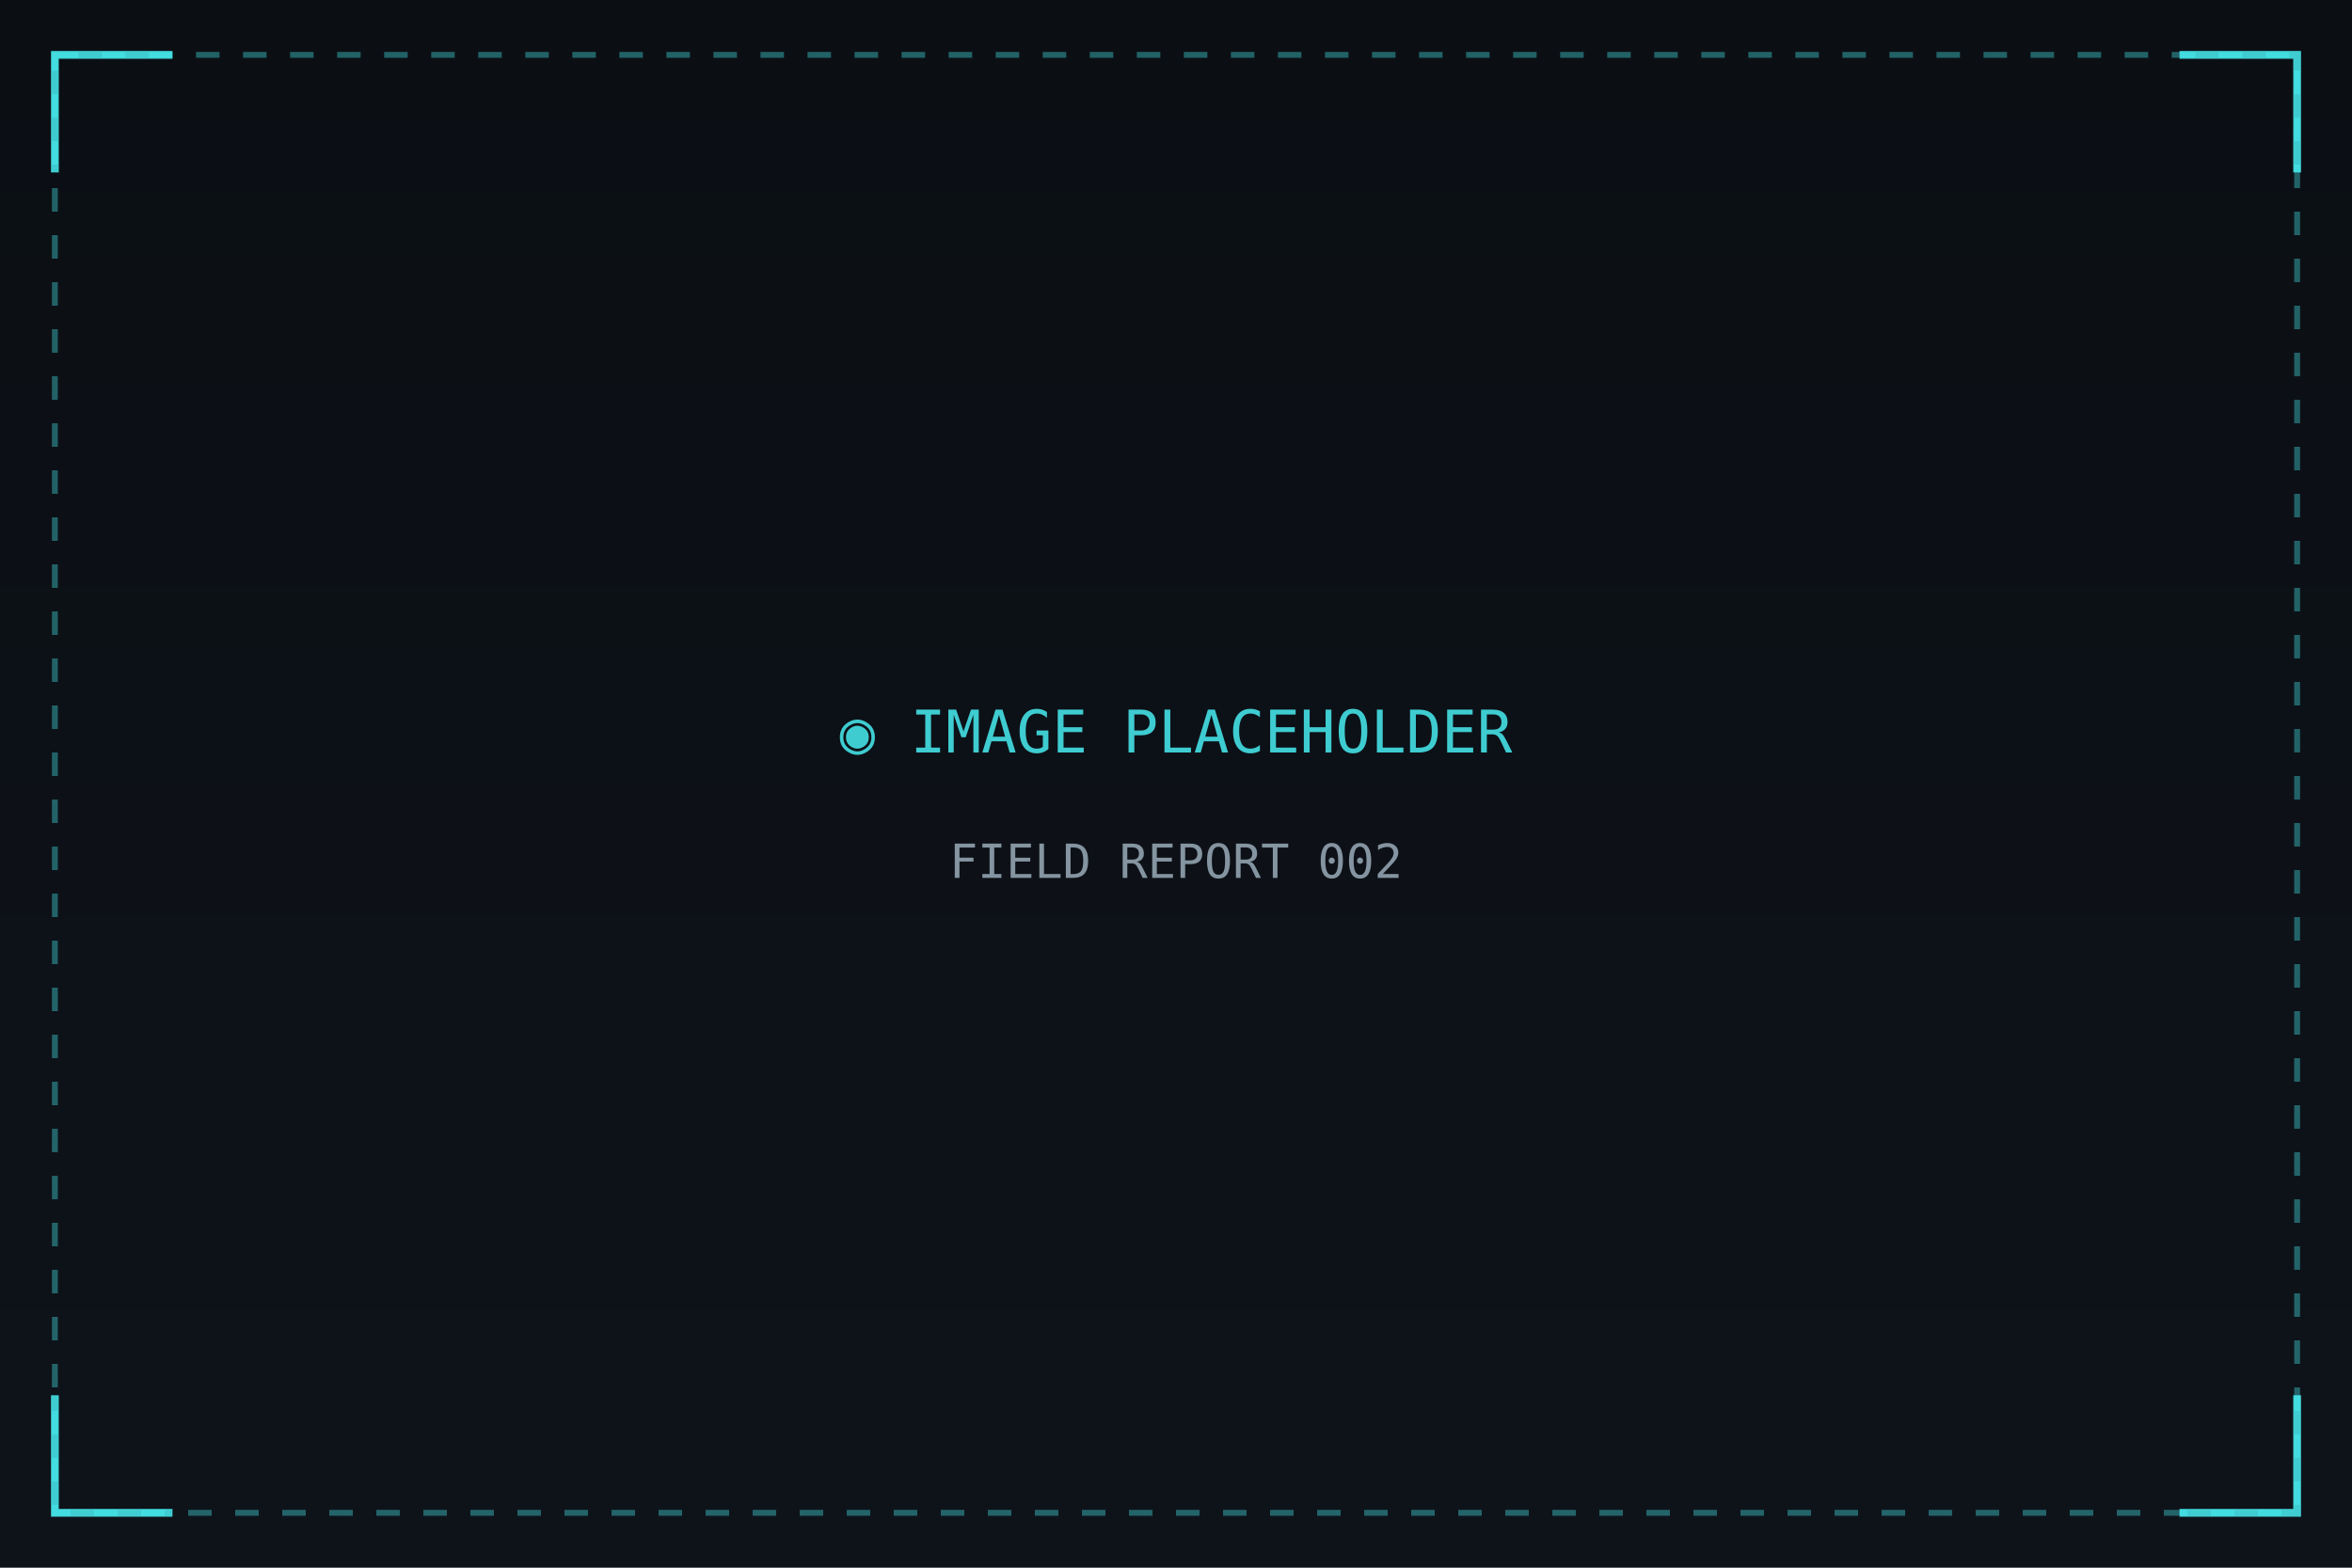
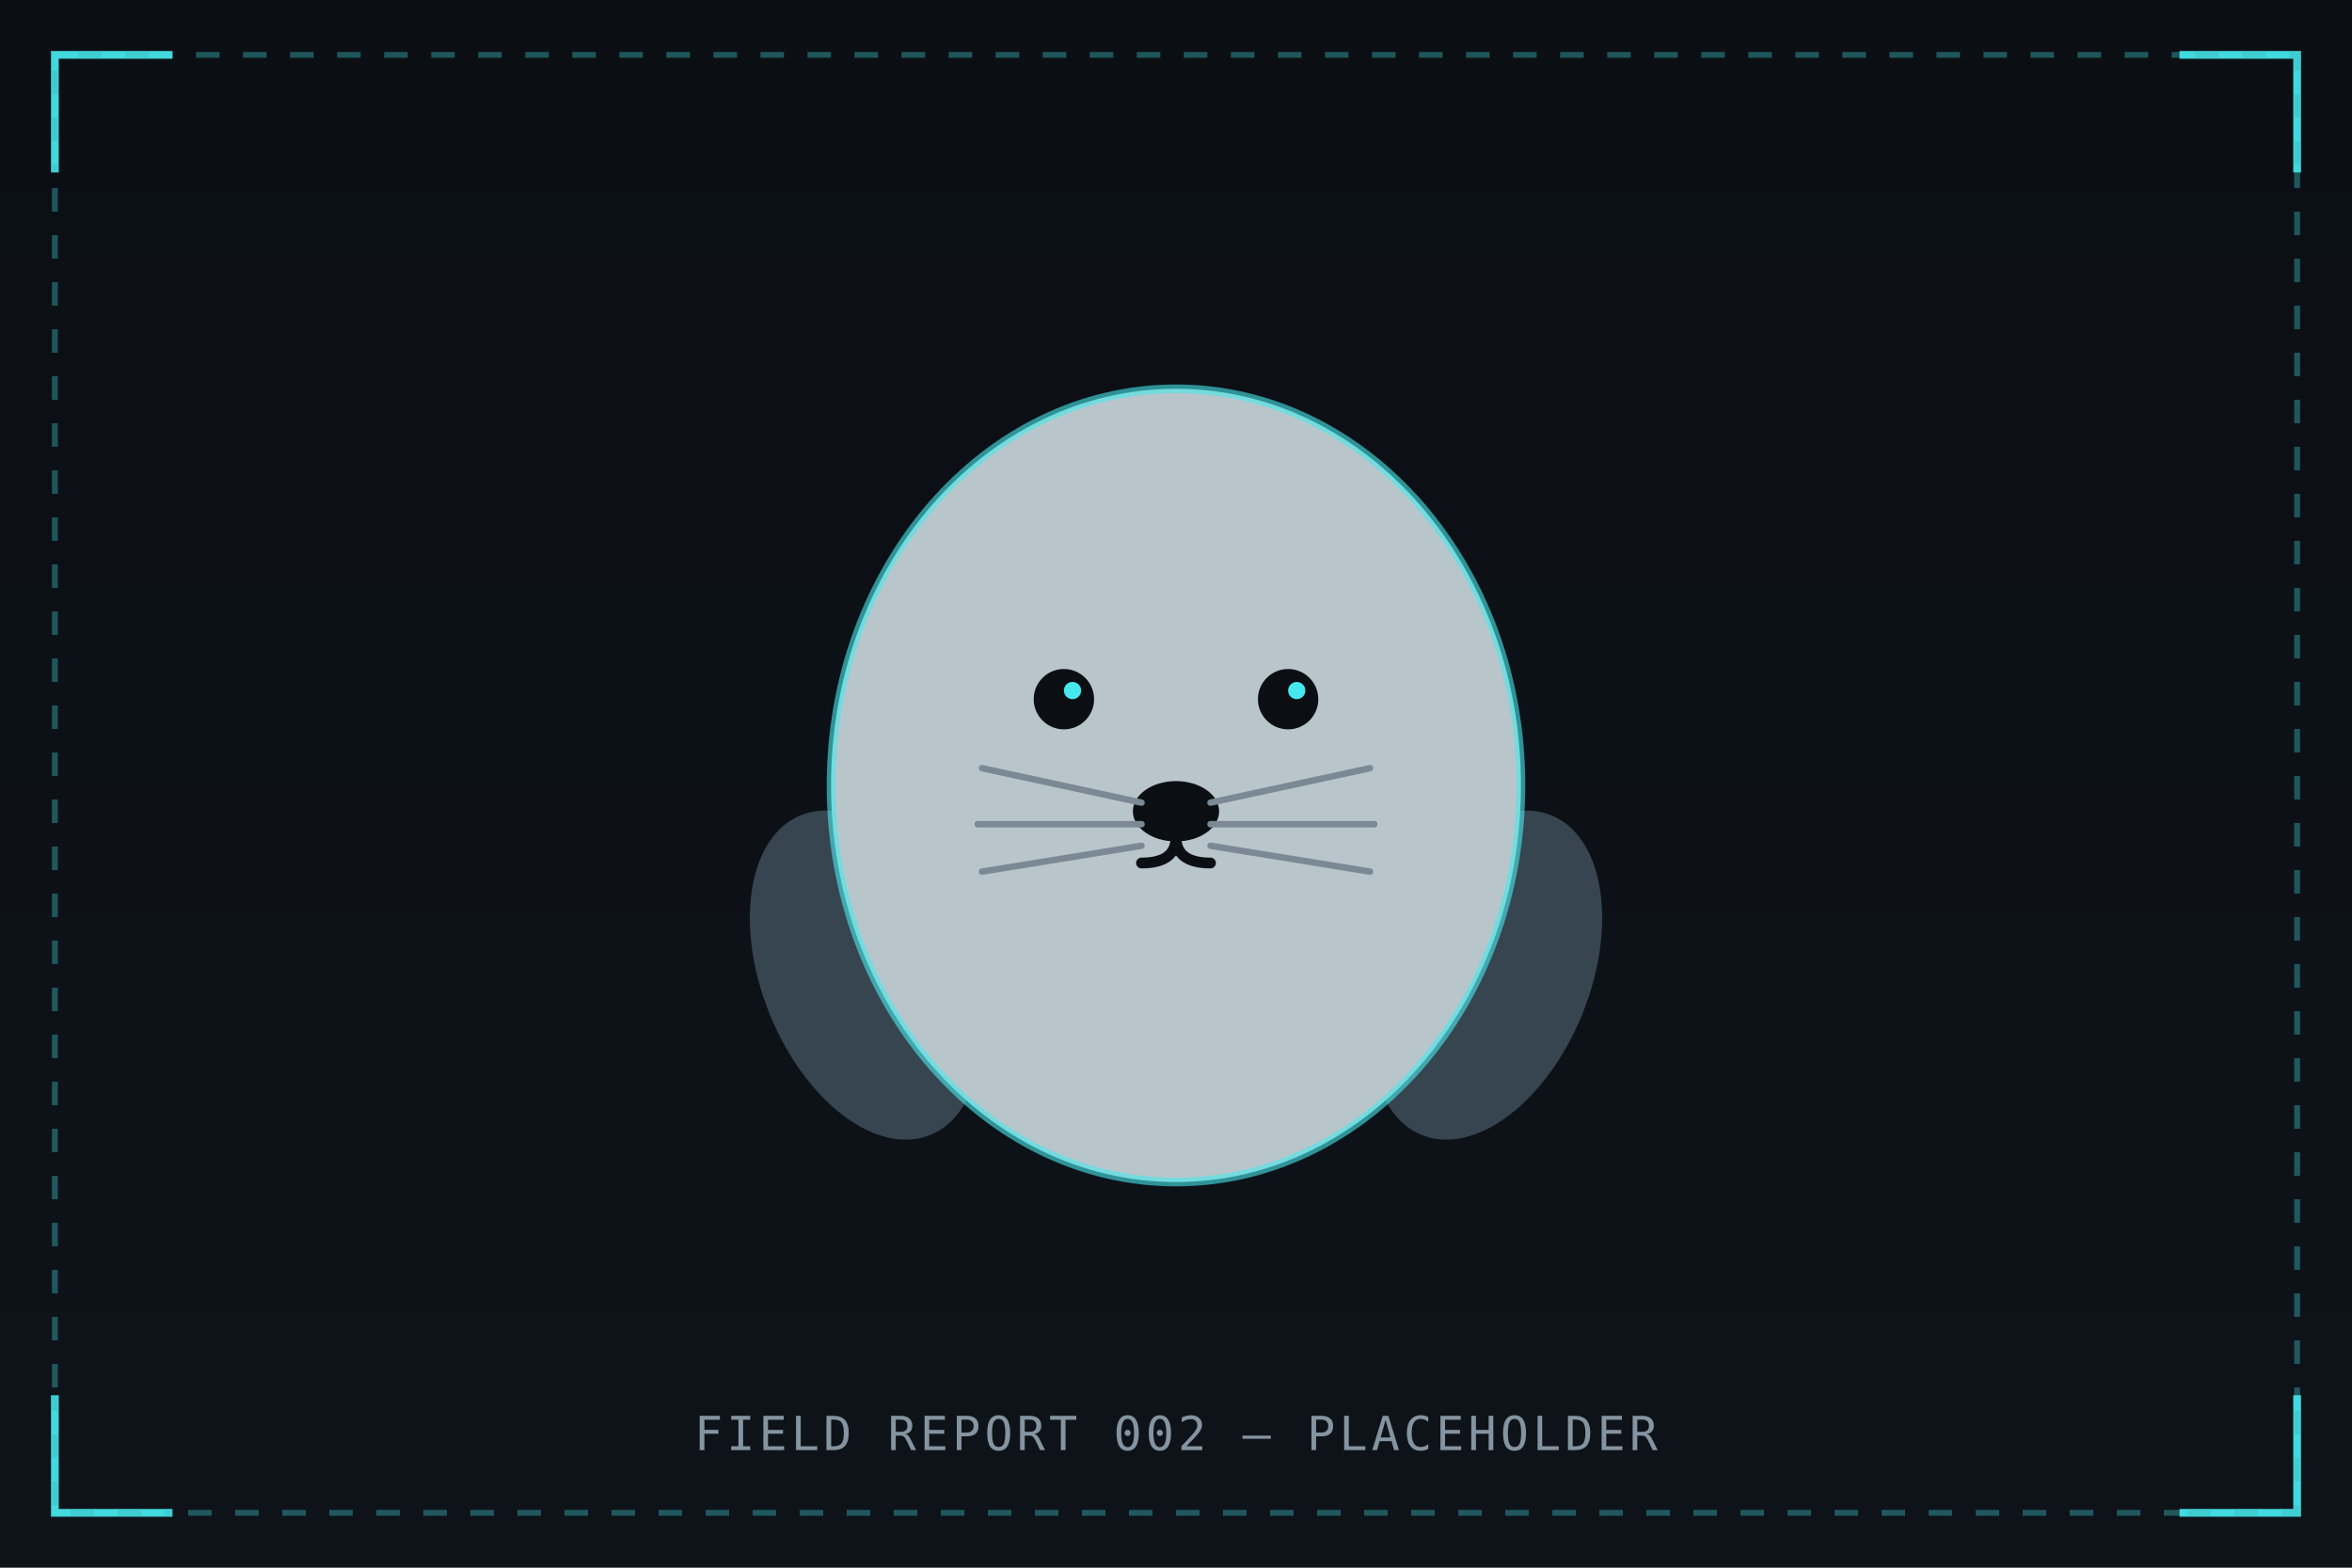
<svg xmlns="http://www.w3.org/2000/svg" width="600" height="400" viewBox="0 0 600 400">
  <defs>
    <linearGradient id="bg" x1="0" y1="0" x2="0" y2="1">
      <stop offset="0%" stop-color="#0b0f14" />
      <stop offset="100%" stop-color="#0e131a" />
    </linearGradient>
  </defs>
  <rect width="600" height="400" fill="url(#bg)" />
-   <rect x="14" y="14" width="572" height="372" fill="none" stroke="#4bfbff" stroke-opacity="0.35" stroke-width="1.5" stroke-dasharray="6 6" />
+   <rect x="14" y="14" width="572" height="372" fill="none" stroke="#4bfbff" stroke-opacity="0.3" stroke-width="1.5" stroke-dasharray="6 6" />
  <g stroke="#4bfbff" stroke-width="2" fill="none" stroke-opacity="0.8">
    <path d="M14,44 L14,14 L44,14" />
    <path d="M556,14 L586,14 L586,44" />
    <path d="M14,356 L14,386 L44,386" />
    <path d="M556,386 L586,386 L586,356" />
  </g>
-   <text x="50%" y="48%" fill="#4bfbff" font-family="monospace" font-size="15" text-anchor="middle" opacity="0.8">◉ IMAGE PLACEHOLDER</text>
-   <text x="50%" y="56%" fill="#8494a0" font-family="monospace" font-size="12" text-anchor="middle">FIELD REPORT 002</text>
+   <g transform="translate(300,185) scale(1.1)" opacity="0.92">
+     <ellipse cx="-72" cy="58" rx="24" ry="40" fill="#3a4a54" transform="rotate(-22 -72 58)" />
+     <ellipse cx="72" cy="58" rx="24" ry="40" fill="#3a4a54" transform="rotate(22 72 58)" />
+     <ellipse cx="0" cy="14" rx="80" ry="92" fill="#c7d6da" stroke="#4bfbff" stroke-opacity="0.6" stroke-width="2" />
+     <circle cx="-26" cy="-6" r="7" fill="#0b0f14" />
+     <circle cx="26" cy="-6" r="7" fill="#0b0f14" />
+     <circle cx="-24" cy="-8" r="2" fill="#4bfbff" />
+     <circle cx="28" cy="-8" r="2" fill="#4bfbff" />
+     <ellipse cx="0" cy="20" rx="10" ry="7" fill="#0b0f14" />
+     <path d="M0,26 Q0,32 -8,32" fill="none" stroke="#0b0f14" stroke-width="2.5" stroke-linecap="round" />
+     <path d="M0,26 Q0,32 8,32" fill="none" stroke="#0b0f14" stroke-width="2.5" stroke-linecap="round" />
+     <g stroke="#8494a0" stroke-width="1.5" stroke-linecap="round">
+       <path d="M-8,18 L-45,10" />
+       <path d="M-8,23 L-46,23" />
+       <path d="M-8,28 L-45,34" />
+       <path d="M8,18 L45,10" />
+       <path d="M8,23 L46,23" />
+       <path d="M8,28 L45,34" />
+     </g>
+   </g>
+   <text x="50%" y="370" fill="#8494a0" font-family="monospace" font-size="12" text-anchor="middle" letter-spacing="1">FIELD REPORT 002 — PLACEHOLDER</text>
</svg>
